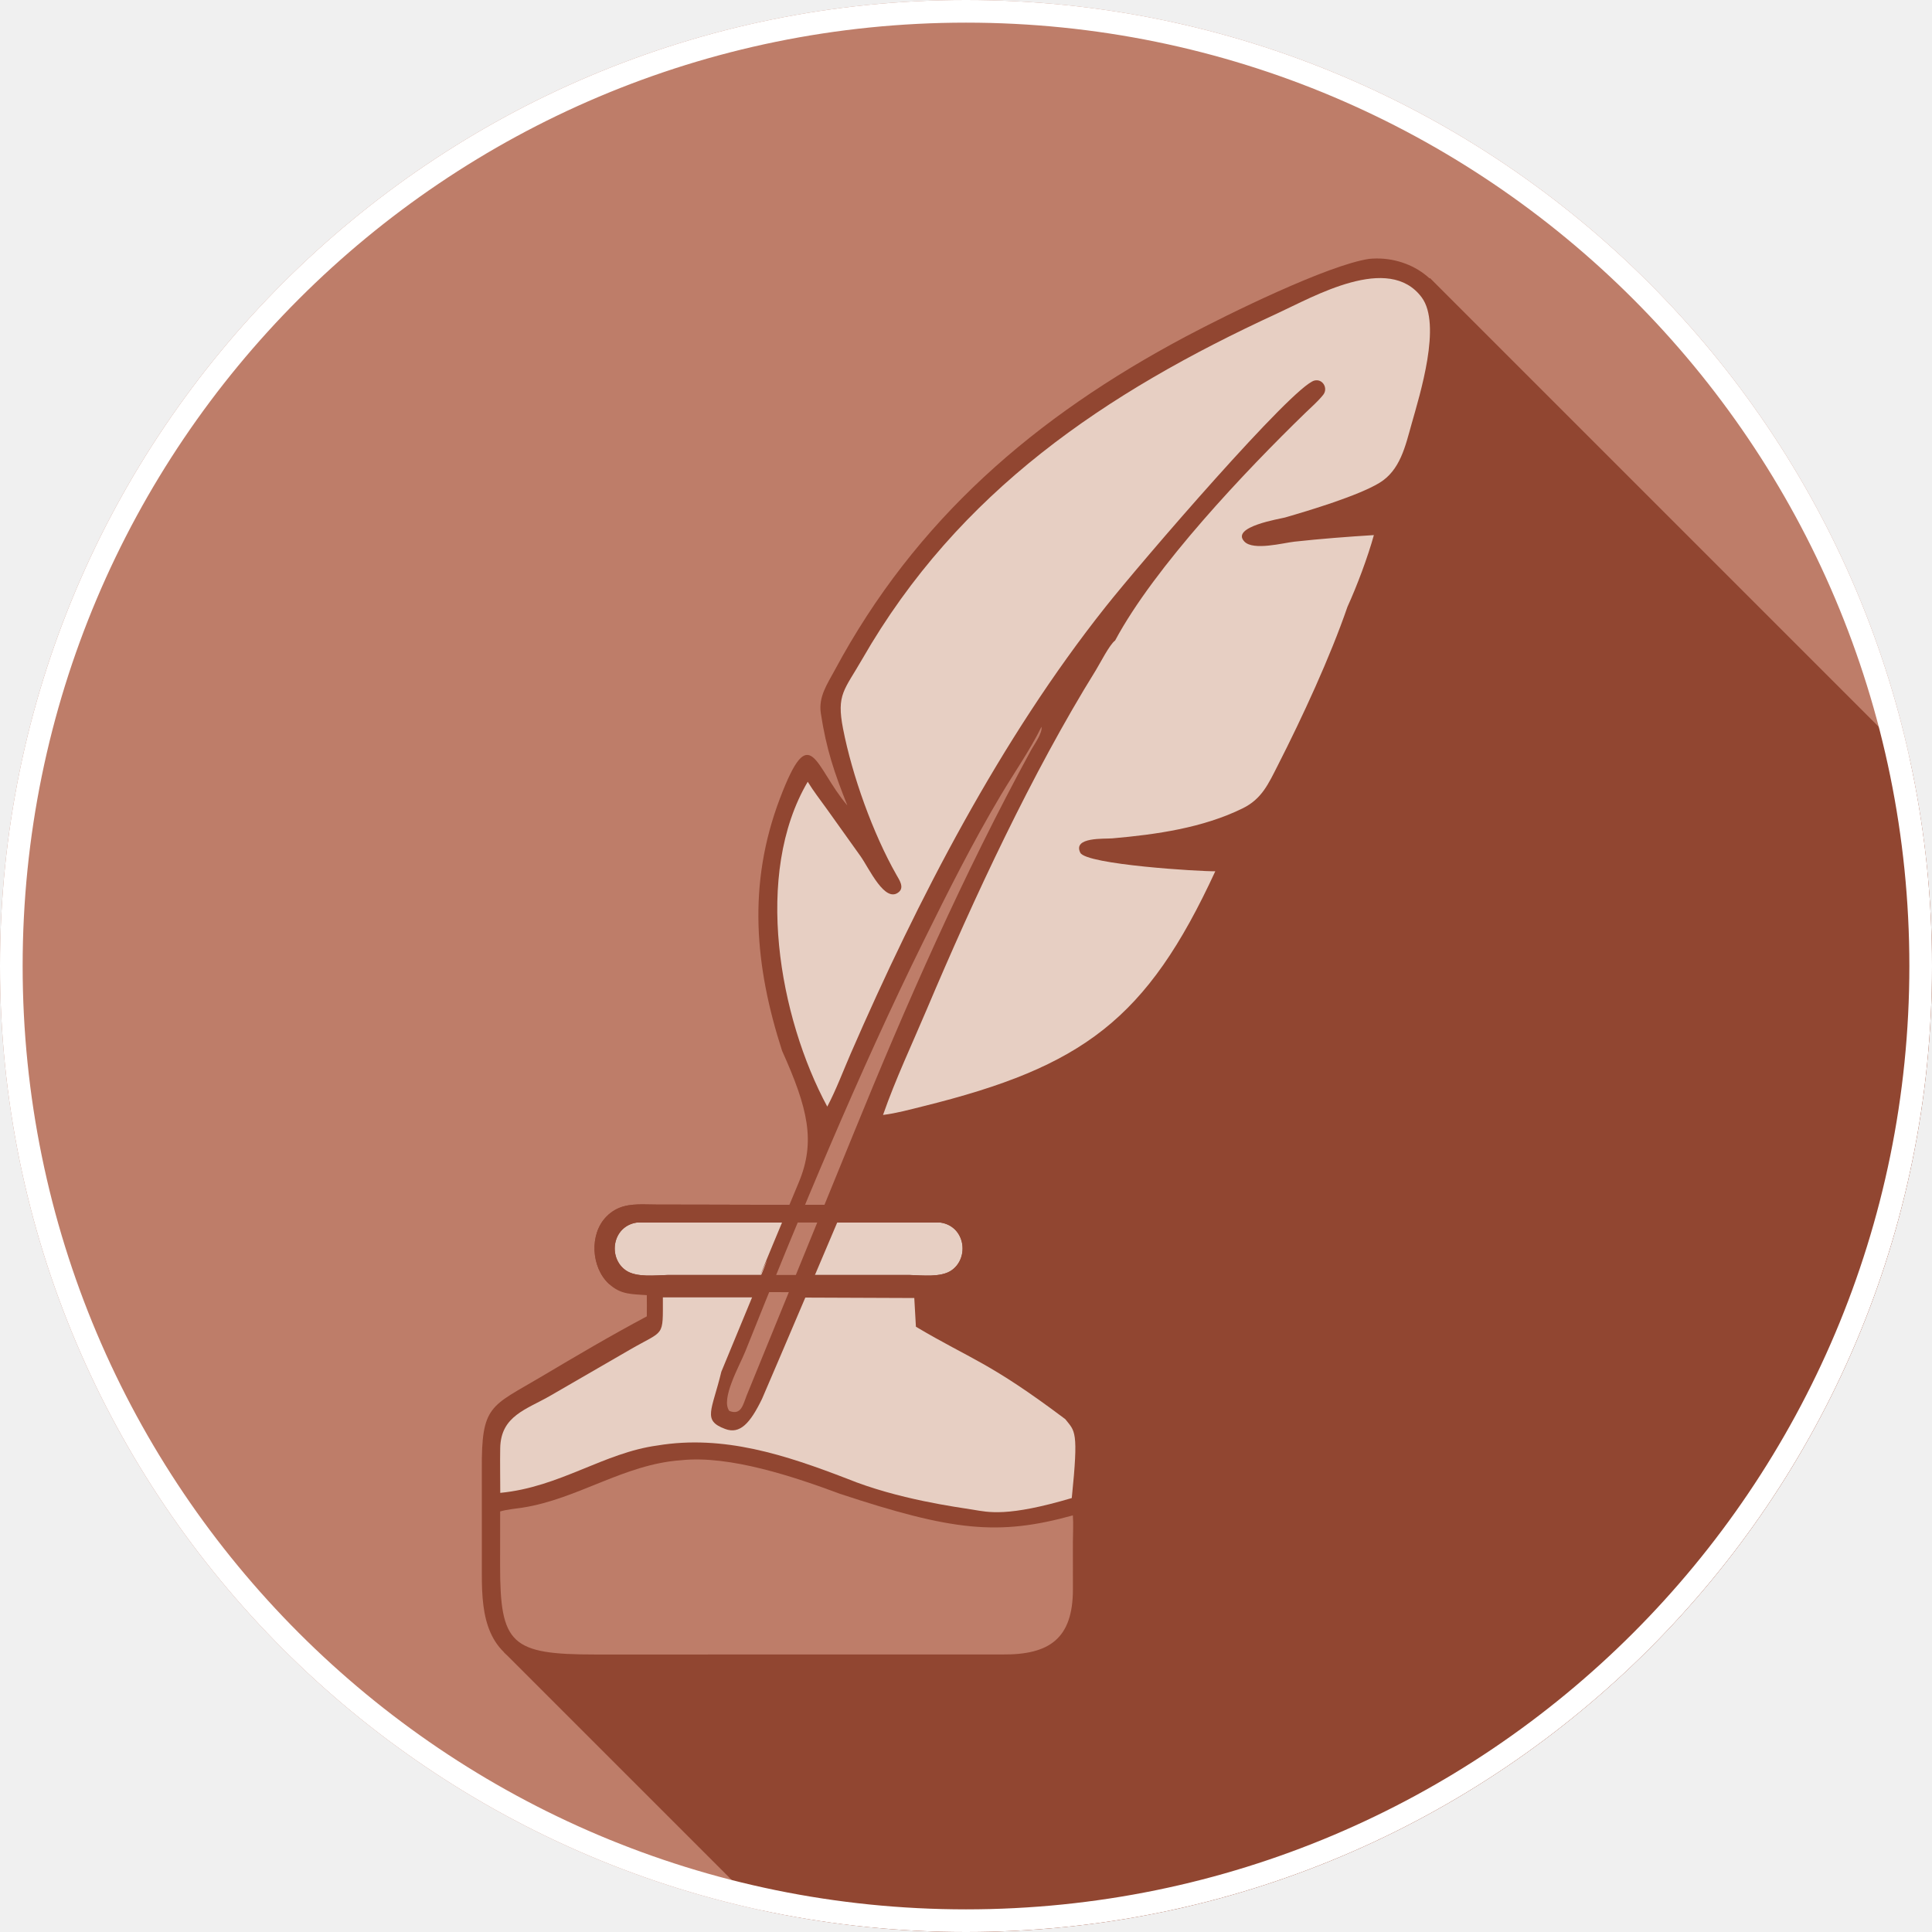
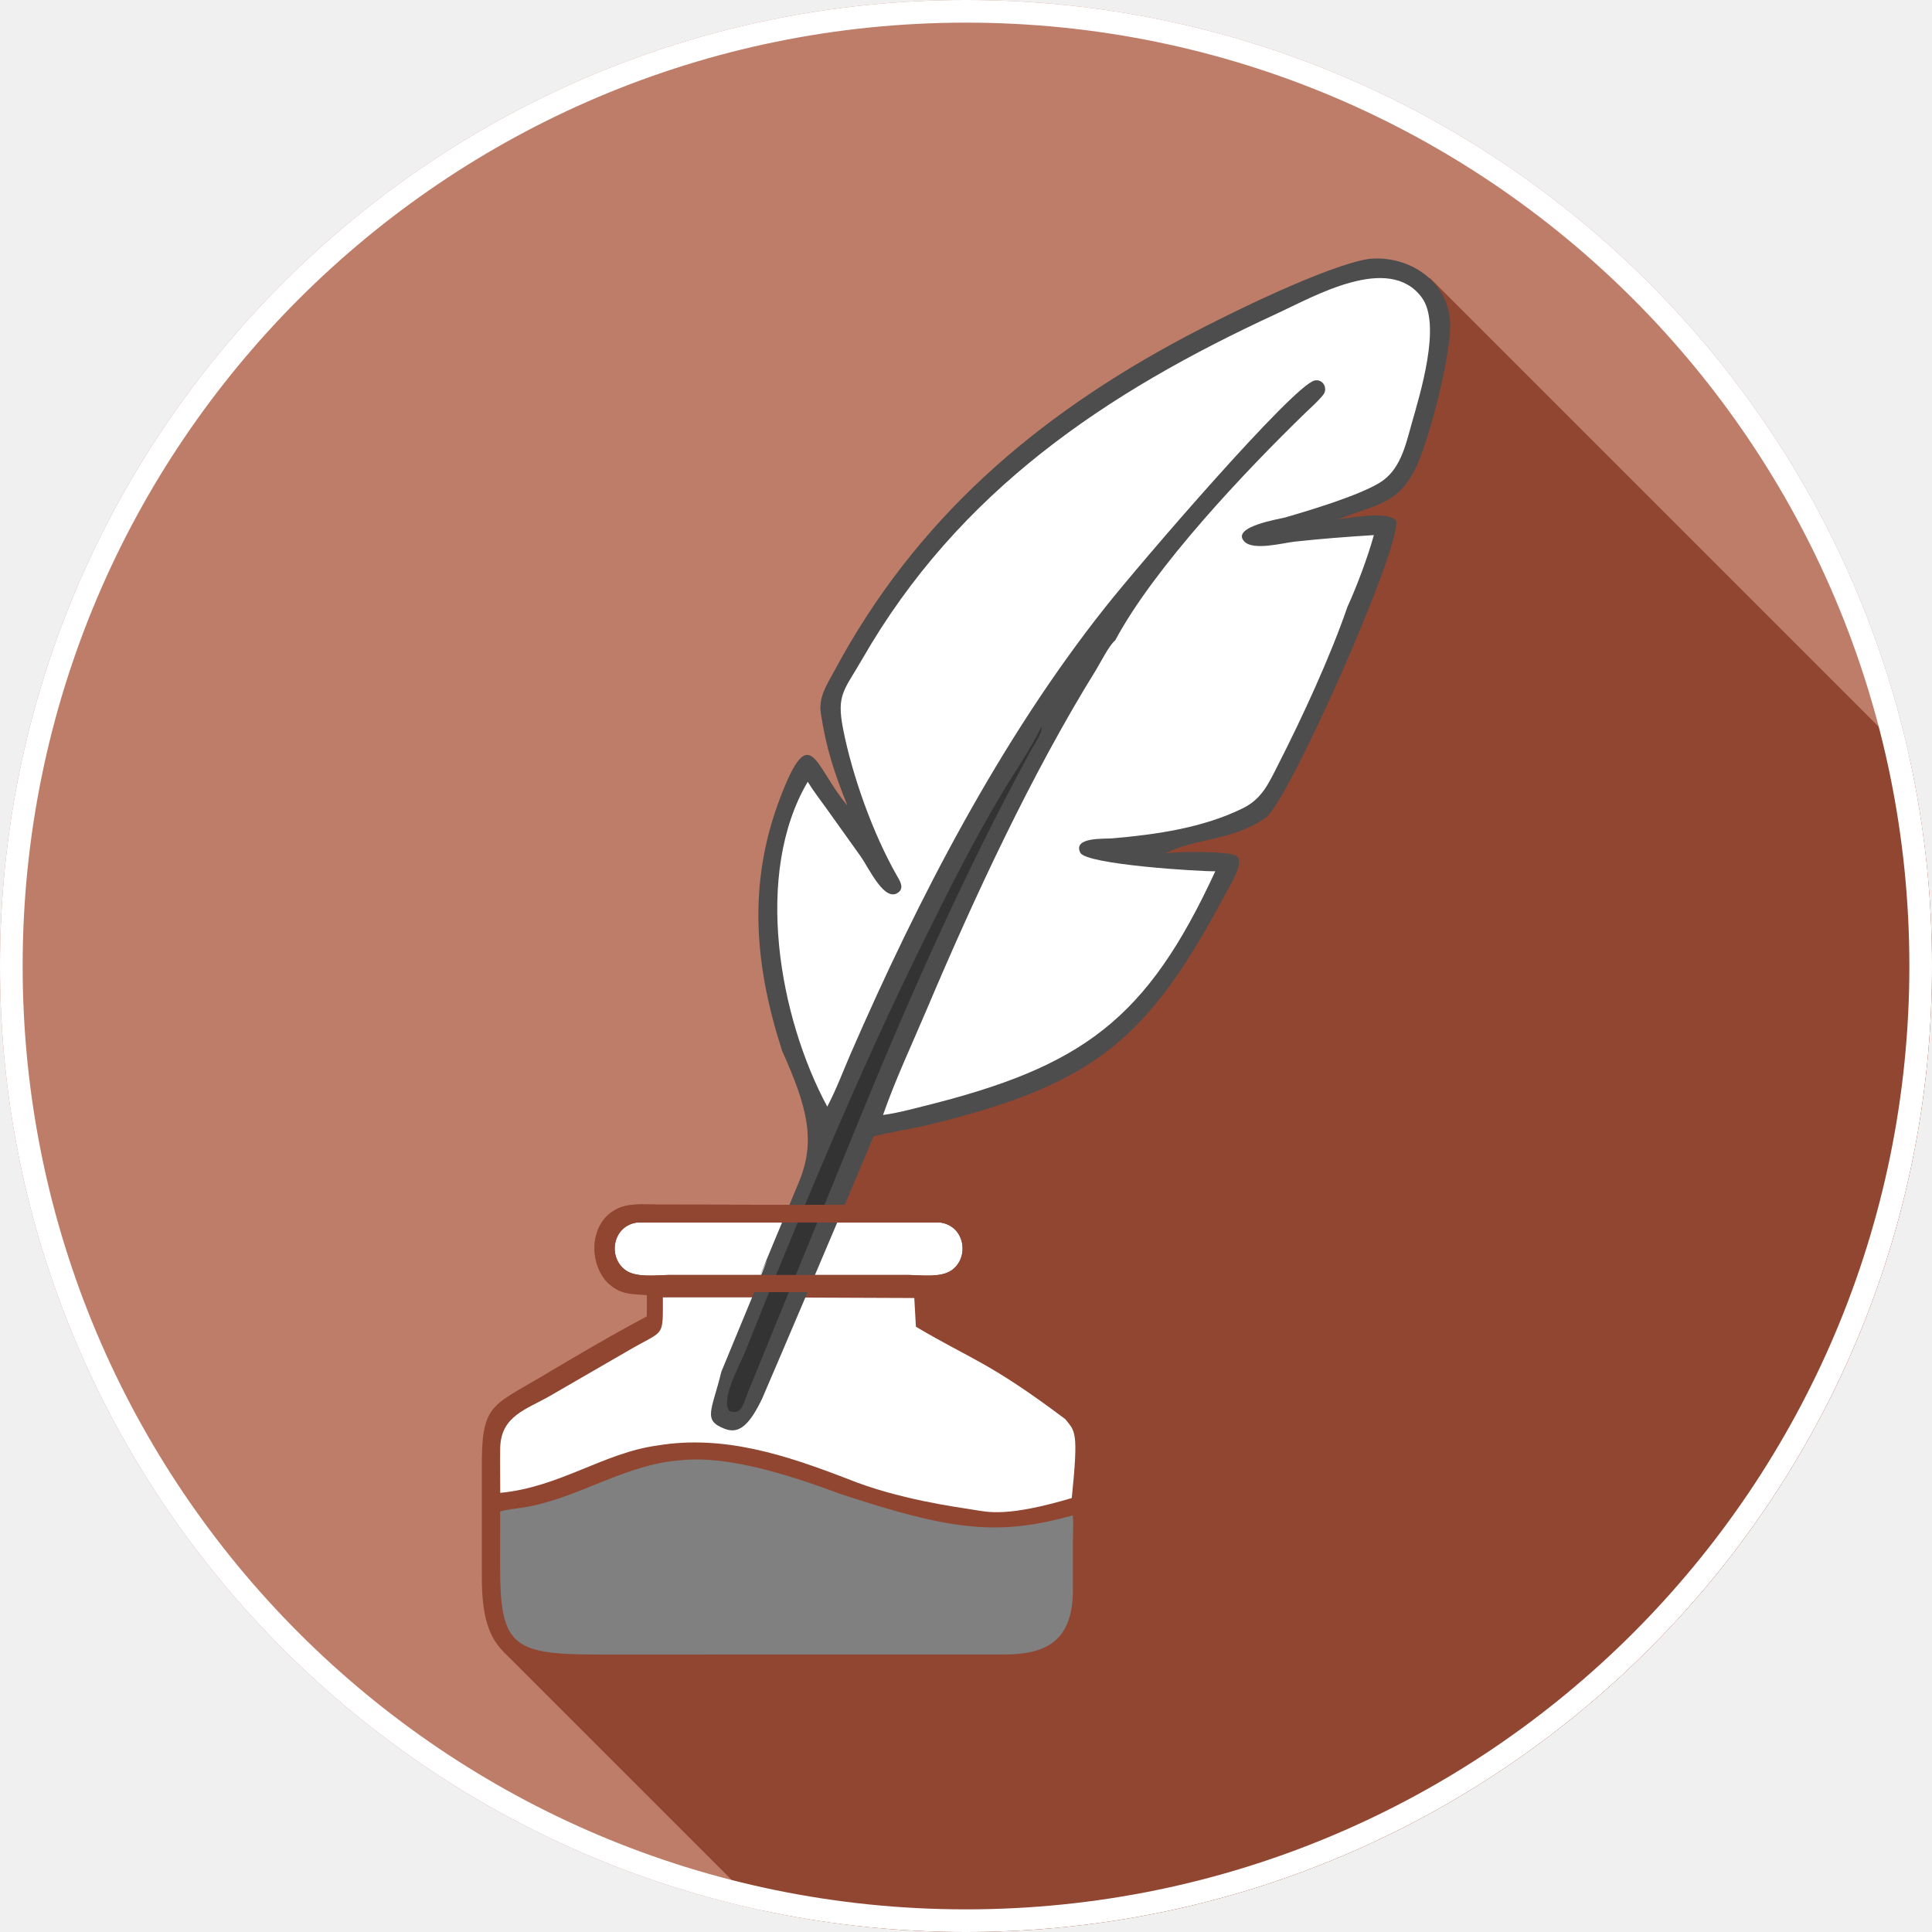
<svg xmlns="http://www.w3.org/2000/svg" width="1024" height="1024" version="1.1" id="svg9">
  <defs id="defs9" />
  <circle style="fill:#be7d69;fill-opacity:1;stroke-width:1.578" id="path1" cx="512" cy="512" r="512" />
  <path id="path3" style="fill:#914631;fill-opacity:1" d="M 757.916 147.381 L 585.779 321.881 L 395.783 739.543 L 266.994 875.598 L 403.842 1012.445 A 512 512 0 0 0 403.844 1012.445 A 512 512 0 0 0 512 1024 A 512 512 0 0 0 1024 512 A 512 512 0 0 0 1011.904 401.371 A 512 512 0 0 0 1011.904 401.369 L 757.916 147.381 z " />
  <path id="circle2" style="fill:#ffffff;fill-opacity:1;stroke-width:1.578" d="M 512 0 A 512 512 0 0 0 0 512 A 512 512 0 0 0 512 1024 A 512 512 0 0 0 1024 512 A 512 512 0 0 0 512 0 z M 512 12 A 500 500 0 0 1 1012 512 A 500 500 0 0 1 512 1012 A 500 500 0 0 1 12 512 A 500 500 0 0 1 512 12 z " />
-   <g id="g2" transform="matrix(0.8023233,0,0,0.8023233,101.2105,101.2105)">
-     <path id="path23" style="fill:#914631;fill-opacity:1;stroke-width:2" d="m 298.618,669.472 c -8.906,-0.034 -17.092,0.842 -24.236,8.154 -11.324,11.588 -9.964,33.461 1.68,44.301 7.944,7.398 15.254,6.717 25.076,7.539 0,4.658 0.118,9.342 0,13.998 -23.618,12.544 -46.715,26.192 -69.707,39.842 -33.603,19.95 -39.603,18.493 -39.281,61.645 l 0.014,69.469 c -0.027,27.418 3.429,52.87 35.336,62.43 13.232,3.962 29.965,2.115 43.809,2.105 l 46.648,0.031 h 76.383 76.383 l 46.648,-0.031 c 13.844,0.01 30.577,1.857 43.809,-2.105 31.906,-9.56 35.363,-35.012 35.336,-62.43 l 0.014,-69.469 c 0.322,-43.152 -5.678,-41.695 -39.281,-61.645 -22.992,-13.65 -46.089,-27.298 -69.707,-39.842 -0.118,-4.656 0,-9.34 0,-13.998 9.822,-0.822 17.132,-0.141 25.076,-7.539 11.644,-10.84 13.004,-32.713 1.68,-44.301 -7.144,-7.312 -15.33,-8.188 -24.236,-8.154 -2.969,0.011 -6.018,0.124 -9.135,0.133 l -31.277,0.051 c -18.43,0 -36.869,0.084 -55.309,0.139 -18.44,-0.055 -36.879,-0.139 -55.309,-0.139 l -31.277,-0.051 c -3.117,-0.009 -6.166,-0.121 -9.135,-0.133 z" />
-     <path fill="#be7d69" d="m 323.823,838.492 c 32.132,-3.44 75.186,11.114 104.906,22.184 74.415,24.54 104.56,27.909 153.862,14.252 0.438,5.884 0.048,12.03 0.02,17.938 l 0.02,30.908 c -0.02,32.594 -15.592,43.33 -46.584,43.028 l -269.038,0.026 c -55.65,0.018 -62.795,-6.84 -62.785,-58.766 l 0.032,-35.742 c 4.818,-1.374 9.887,-1.752 14.827,-2.52 36.378,-5.652 67.238,-28.758 104.74,-31.308 z" id="path27" style="stroke-width:2" />
-     <path id="path20-3" style="fill:#e7cfc3;fill-opacity:1;stroke-width:2" d="m 311.752,730.913 c -0.01,26.844 1.311,21.21 -21.551,34.416 l -52.502,30.367 c -15.954,9.266 -33.023,13.314 -33.406,34.826 -0.175,9.832 0.038,19.699 0.037,29.533 39.635,-3.844 68.179,-26.469 103.871,-31.309 43.724,-7.232 84.687,6.356 124.975,21.836 33.966,13.837 73.026,18.871 83.511,20.593 10.092,1.658 22.642,4.916 65.186,-7.694 4.629,-45.132 2.099,-43.952 -4.303,-52.143 -50.587,-38.001 -61.587,-39.057 -98.657,-61.039 l -1.075,-18.965 -105.74,-0.422 z" />
-     <path id="path22-2" style="fill:#e7cfc3;fill-opacity:1;stroke-width:2" d="m 294.618,681.472 c -16.318,2.338 -19.319,23.096 -7.481,31.492 6.959,4.934 19.402,3.344 27.926,3.141 h 2.031 l 77.752,-0.01 77.752,0.01 h 2.029 c 8.524,0.204 20.969,1.793 27.928,-3.141 11.838,-8.396 8.838,-29.154 -7.481,-31.492 H 470.344 319.348 Z" />
-     <path fill="#914631" d="m 778.216,44.876 c 26.384,-2.68 53.234,14.868 53.642,43.433 0.294,20.456 -12.842,71.787 -21.234,91.315 -11.916,27.73 -27.28,27.06 -52.028,37.016 l -0.61,0.25 c 7.576,-0.85 32.864,-5.87 38.172,1.07 3.586,16.806 -70.8,185.196 -86.194,196.09 -21.986,15.56 -46.686,13.266 -66.002,23.526 9.684,-1.404 40.712,-1.404 46.332,1.492 6.674,3.44 -4.42,20.628 -6.494,24.534 -50.892,95.746 -85.466,126.112 -194.958,152.934 -12.57,3.08 -25.396,4.868 -37.922,8 -4.082,10.472 -69.108,163.06 -73.632,173.35 -7.857,16.207 -14.605,23.59 -24.344,19.97 -15.281,-5.681 -8.804,-11.983 -2.565,-37.828 68.41,-165.069 -10.242,21.976 51.089,-124.936 11.342,-27.092 6.171,-48.998 -10.969,-87.082 -18.056,-55.966 -22.942,-109.98 -1.464,-166.572 20.292,-53.464 22.764,-21.092 44.588,4.522 -8.572,-21.544 -13.908,-37.148 -17.522,-60.916 -1.656,-10.896 4.224,-19.216 9.194,-28.472 53.444,-99.504 132.184,-167.399 231.896,-220.405 28.33,-15.06 93.764,-47.138 121.024,-51.29 z" id="path9" style="stroke-width:2" />
-     <path fill="#a8b858" d="m 407.444,390.294 c 3.82,6.254 8.37,12.05 12.628,18.008 l 22.278,31.204 c 5.674,7.992 16.186,31.512 25.352,23.566 3.62,-3.138 0.182,-8.046 -1.622,-11.222 -15.632,-27.508 -29.282,-65.706 -35.308,-96.638 -4.434,-22.762 0.848,-25.338 12.75,-46.062 63.576,-110.694 160.57,-175.948 273.808,-228.109 24.446,-11.261 73.896,-40.014 95.702,-10.743 13.32,17.88 -1.162,64.031 -6.69,83.677 -4.096,14.558 -7.492,30.61 -21.338,38.934 -14.118,8.488 -45.528,17.956 -62.228,22.802 -2.916,0.848 -36.336,6.068 -26.836,15.936 5.918,6.15 25.738,0.83 33.056,0.03 17.392,-1.902 34.986,-3.248 52.448,-4.338 -4.024,14.58 -11.166,33.628 -17.458,47.394 -11.402,33.168 -29.892,73.146 -46.056,104.848 -6.146,12.054 -10.476,22.038 -23.152,28.266 -26.334,12.94 -57.038,17.282 -86.06,19.83 -5.264,0.462 -26.348,-1.024 -21.224,9.47 3.858,7.904 79.858,12.508 89.198,12.26 -45.202,97.92 -87.394,129.138 -193.134,155.294 -8.642,2.138 -17.544,4.602 -26.37,5.692 8.31,-23.792 19.126,-46.646 28.934,-69.824 31.184,-73.686 69.546,-156.16 111.636,-223.938 2.774,-4.464 8.988,-16.882 12.756,-19.656 26.122,-48.824 86.558,-112.396 125.462,-150.169 4.002,-3.885 8.524,-7.771 12,-12.137 3.39,-4.26 -0.296,-10.773 -5.784,-9.422 -14.26,3.511 -114.198,119.494 -138.234,149.794 -69.156,87.188 -123.676,192.622 -168.15,294.892 -5.058,11.634 -9.538,23.744 -15.456,34.96 -31.748,-58.882 -48.836,-153.602 -12.908,-214.598 z" id="path10" style="fill:#e7cfc3;fill-opacity:1;stroke-width:2" />
-     <path fill="#be7d69" d="m 561.882,353.958 c 0.63,4.384 -4.816,11.618 -6.866,15.378 -44.828,82.254 -82.388,167.546 -117.65,254.2 l -70.216,172.07 c -2.43,6.088 -3.558,13.41 -11.472,10.344 -6.01,-7.726 6.832,-30.104 10.412,-39.054 36.214,-90.498 75.054,-184.566 117.988,-271.552 16.1,-32.616 32.28,-64.864 50.914,-96.18 8.952,-15.044 19.15,-29.476 26.89,-45.206 z" id="path15" style="stroke-width:2" />
-     <path id="path23-1" style="fill:#914631;fill-opacity:1;stroke-width:2" d="m 298.618,669.472 c -8.906,-0.034 -17.092,0.842 -24.236,8.154 -11.324,11.588 -9.964,33.461 1.68,44.301 7.944,7.398 228.611,7.398 236.555,0 11.644,-10.84 13.004,-32.713 1.68,-44.301 -7.144,-7.312 -15.33,-8.188 -24.236,-8.154 -2.969,0.011 -6.018,0.124 -9.135,0.133 l -31.277,0.051 c -18.43,0 -36.869,0.084 -55.309,0.139 -18.44,-0.055 -36.879,-0.139 -55.309,-0.139 l -31.277,-0.051 c -3.117,-0.009 -6.166,-0.121 -9.135,-0.133 z m -4,12 h 24.73 150.996 24.73 c 16.318,2.338 19.319,23.096 7.481,31.492 -6.959,4.934 -19.404,3.344 -27.928,3.141 h -2.029 l -77.752,-0.01 -77.752,0.01 h -2.031 c -8.524,0.204 -20.967,1.793 -27.926,-3.141 -11.838,-8.396 -8.838,-29.154 7.481,-31.492 z" />
-   </g>
+   <path id="path23" style="fill:#914631;fill-opacity:1;stroke-width:1.605" d="m 340.799,638.343 c -7.145,-0.027 -13.713,0.675 -19.445,6.542 -9.086,9.297 -7.995,26.846 1.348,35.544 6.374,5.936 12.239,5.389 20.119,6.049 0,3.737 0.095,7.495 0,11.231 -18.949,10.064 -37.481,21.014 -55.928,31.966 -26.961,16.006 -31.774,14.837 -31.516,49.459 l 0.011,55.736 c -0.022,21.998 2.752,42.419 28.351,50.089 10.616,3.179 24.041,1.697 35.149,1.689 l 37.427,0.025 h 61.284 61.284 l 37.427,-0.025 c 11.107,0.008 24.532,1.49 35.149,-1.689 25.599,-7.67 28.373,-28.091 28.351,-50.089 l 0.011,-55.736 c 0.258,-34.622 -4.556,-33.452 -31.516,-49.459 -18.447,-10.952 -36.978,-21.902 -55.928,-31.966 -0.095,-3.736 0,-7.494 0,-11.231 7.88,-0.66 13.746,-0.113 20.119,-6.049 9.342,-8.697 10.433,-26.246 1.348,-35.544 -5.732,-5.867 -12.3,-6.57 -19.445,-6.542 -2.382,0.009 -4.828,0.099 -7.329,0.107 l -25.095,0.041 c -14.787,0 -29.581,0.067 -44.375,0.111 -14.795,-0.044 -29.589,-0.111 -44.375,-0.111 l -25.095,-0.041 c -2.501,-0.007 -4.947,-0.098 -7.329,-0.107 z" />
+   <path fill="#be7d69" d="m 361.021,773.952 c 25.78,-2.76 60.323,8.917 84.169,17.799 59.705,19.689 83.891,22.392 123.447,11.435 0.351,4.721 0.038,9.652 0.016,14.392 l 0.016,24.798 c -0.016,26.151 -12.51,34.765 -37.375,34.522 l -215.855,0.021 c -44.649,0.015 -50.382,-5.488 -50.374,-47.149 l 0.026,-28.677 c 3.865,-1.102 7.932,-1.406 11.896,-2.022 29.187,-4.535 53.947,-23.073 84.035,-25.119 z" id="path27" style="stroke-width:1.605;fill:#808080" />
+   <path id="path20-3" style="fill:#ffffff;fill-opacity:1;stroke-width:1.605" d="m 351.336,687.639 c -0.008,21.538 1.052,17.017 -17.291,27.613 l -42.123,24.364 c -12.8,7.434 -26.495,10.682 -26.803,27.942 -0.14,7.888 0.03,15.805 0.03,23.695 31.8,-3.084 54.702,-21.236 83.338,-25.12 35.081,-5.802 67.946,5.1 100.27,17.519 27.252,11.102 58.591,15.14 67.003,16.522 8.097,1.33 18.166,3.944 52.3,-6.173 3.714,-36.211 1.684,-35.263 -3.452,-41.836 -40.587,-30.489 -49.413,-31.337 -79.155,-48.973 l -0.863,-15.216 -84.838,-0.339 z" />
+   <path id="path22-2" style="fill:#ffffff;fill-opacity:1;stroke-width:1.605" d="m 337.589,647.971 c -13.092,1.876 -15.5,18.531 -6.002,25.267 5.583,3.959 15.567,2.683 22.406,2.52 h 1.63 l 62.382,-0.008 62.382,0.008 h 1.628 c 6.839,0.163 16.824,1.439 22.407,-2.52 9.498,-6.736 7.091,-23.391 -6.002,-25.267 H 478.579 357.431 Z" />
+   <path fill="#914631" d="m 725.591,137.216 c 21.169,-2.15 42.711,11.929 43.038,34.847 0.236,16.412 -10.303,57.596 -17.037,73.264 -9.56,22.248 -21.887,21.711 -41.743,29.699 l -0.489,0.201 c 6.078,-0.682 26.368,-4.71 30.626,0.858 2.877,13.484 -56.804,148.587 -69.155,157.328 -17.64,12.484 -37.457,10.644 -52.955,18.875 7.77,-1.126 32.664,-1.126 37.173,1.197 5.355,2.76 -3.546,16.55 -5.21,19.684 -40.832,76.819 -68.571,101.183 -156.419,122.703 -10.085,2.471 -20.376,3.906 -30.426,6.419 -3.275,8.402 -55.447,130.827 -59.077,139.083 -6.304,13.003 -11.718,18.927 -19.531,16.022 -12.26,-4.558 -7.064,-9.614 -2.058,-30.35 54.887,-132.438 -8.217,17.632 40.99,-100.239 9.1,-21.737 4.951,-39.312 -8.8,-69.868 -14.487,-44.903 -18.407,-88.24 -1.175,-133.645 16.281,-42.895 18.264,-16.923 35.774,3.628 -6.878,-17.285 -11.159,-29.805 -14.058,-48.874 -1.329,-8.742 3.389,-15.417 7.377,-22.844 42.879,-79.834 106.054,-134.308 186.056,-176.836 22.73,-12.083 75.229,-37.82 97.1,-41.151 z" id="path9" style="stroke-width:1.605;fill:#4d4d4d" />
+   <path fill="#a8b858" d="m 428.112,414.352 c 3.065,5.018 6.715,9.668 10.132,14.448 l 17.874,25.036 c 4.552,6.412 12.986,25.283 20.34,18.908 2.904,-2.518 0.146,-6.455 -1.301,-9.004 -12.542,-22.07 -23.494,-52.717 -28.328,-77.535 -3.558,-18.262 0.68,-20.329 10.23,-36.957 51.008,-88.812 128.829,-141.167 219.683,-183.017 19.614,-9.035 59.288,-32.104 76.784,-8.62 10.687,14.346 -0.932,51.373 -5.368,67.136 -3.286,11.68 -6.011,24.559 -17.12,31.238 -11.327,6.81 -36.528,14.407 -49.927,18.295 -2.34,0.68 -29.153,4.868 -21.531,12.786 4.748,4.934 20.65,0.666 26.522,0.024 13.954,-1.526 28.07,-2.606 42.08,-3.48 -3.229,11.698 -8.959,26.981 -14.007,38.025 -9.148,26.611 -23.983,58.687 -36.952,84.122 -4.931,9.671 -8.405,17.682 -18.575,22.678 -21.128,10.382 -45.763,13.866 -69.048,15.91 -4.223,0.371 -21.14,-0.822 -17.029,7.598 3.095,6.342 64.072,10.035 71.566,9.836 -36.267,78.563 -70.118,103.61 -154.956,124.596 -6.934,1.715 -14.076,3.692 -21.157,4.567 6.667,-19.089 15.345,-37.425 23.214,-56.021 25.02,-59.12 55.798,-125.291 89.568,-179.671 2.226,-3.582 7.211,-13.545 10.234,-15.77 20.958,-39.173 69.448,-90.178 100.661,-120.484 3.211,-3.117 6.839,-6.235 9.628,-9.737 2.72,-3.418 -0.237,-8.644 -4.641,-7.559 -11.441,2.817 -91.624,95.873 -110.908,120.183 -55.485,69.953 -99.228,154.545 -134.911,236.599 -4.058,9.334 -7.653,19.05 -12.401,28.049 -25.472,-47.242 -39.182,-123.238 -10.356,-172.177 z" id="path10" style="fill:#ffffff;fill-opacity:1;stroke-width:1.605" />
+   <path fill="#be7d69" d="m 552.021,385.199 c 0.505,3.517 -3.864,9.321 -5.509,12.338 -35.967,65.994 -66.102,134.426 -94.393,203.951 l -56.336,138.056 c -1.95,4.885 -2.855,10.759 -9.204,8.299 -4.822,-6.199 5.481,-24.153 8.354,-31.334 29.055,-72.609 60.218,-148.082 94.665,-217.872 12.917,-26.169 25.899,-52.042 40.849,-77.167 7.182,-12.07 15.364,-23.649 21.574,-36.27 z" id="path15" style="stroke-width:1.605;fill:#333333" />
+   <path id="path23-1" style="fill:#914631;fill-opacity:1;stroke-width:1.605" d="m 340.798,638.343 c -7.145,-0.027 -13.713,0.675 -19.445,6.542 -9.086,9.297 -7.995,26.846 1.348,35.544 6.374,5.936 183.42,5.936 189.793,0 9.342,-8.697 10.433,-26.246 1.348,-35.544 -5.732,-5.867 -12.3,-6.57 -19.445,-6.542 -2.382,0.009 -4.828,0.099 -7.329,0.107 l -25.095,0.041 c -14.787,0 -29.581,0.067 -44.375,0.111 -14.795,-0.044 -29.589,-0.111 -44.375,-0.111 l -25.095,-0.041 c -2.501,-0.007 -4.947,-0.098 -7.329,-0.107 z m -3.209,9.628 h 19.842 121.148 19.842 c 13.092,1.876 15.5,18.531 6.002,25.267 -5.583,3.959 -15.568,2.683 -22.407,2.52 h -1.628 l -62.382,-0.008 -62.382,0.008 h -1.63 c -6.839,0.163 -16.822,1.439 -22.406,-2.52 -9.498,-6.736 -7.091,-23.391 6.002,-25.267 z" />
</svg>
